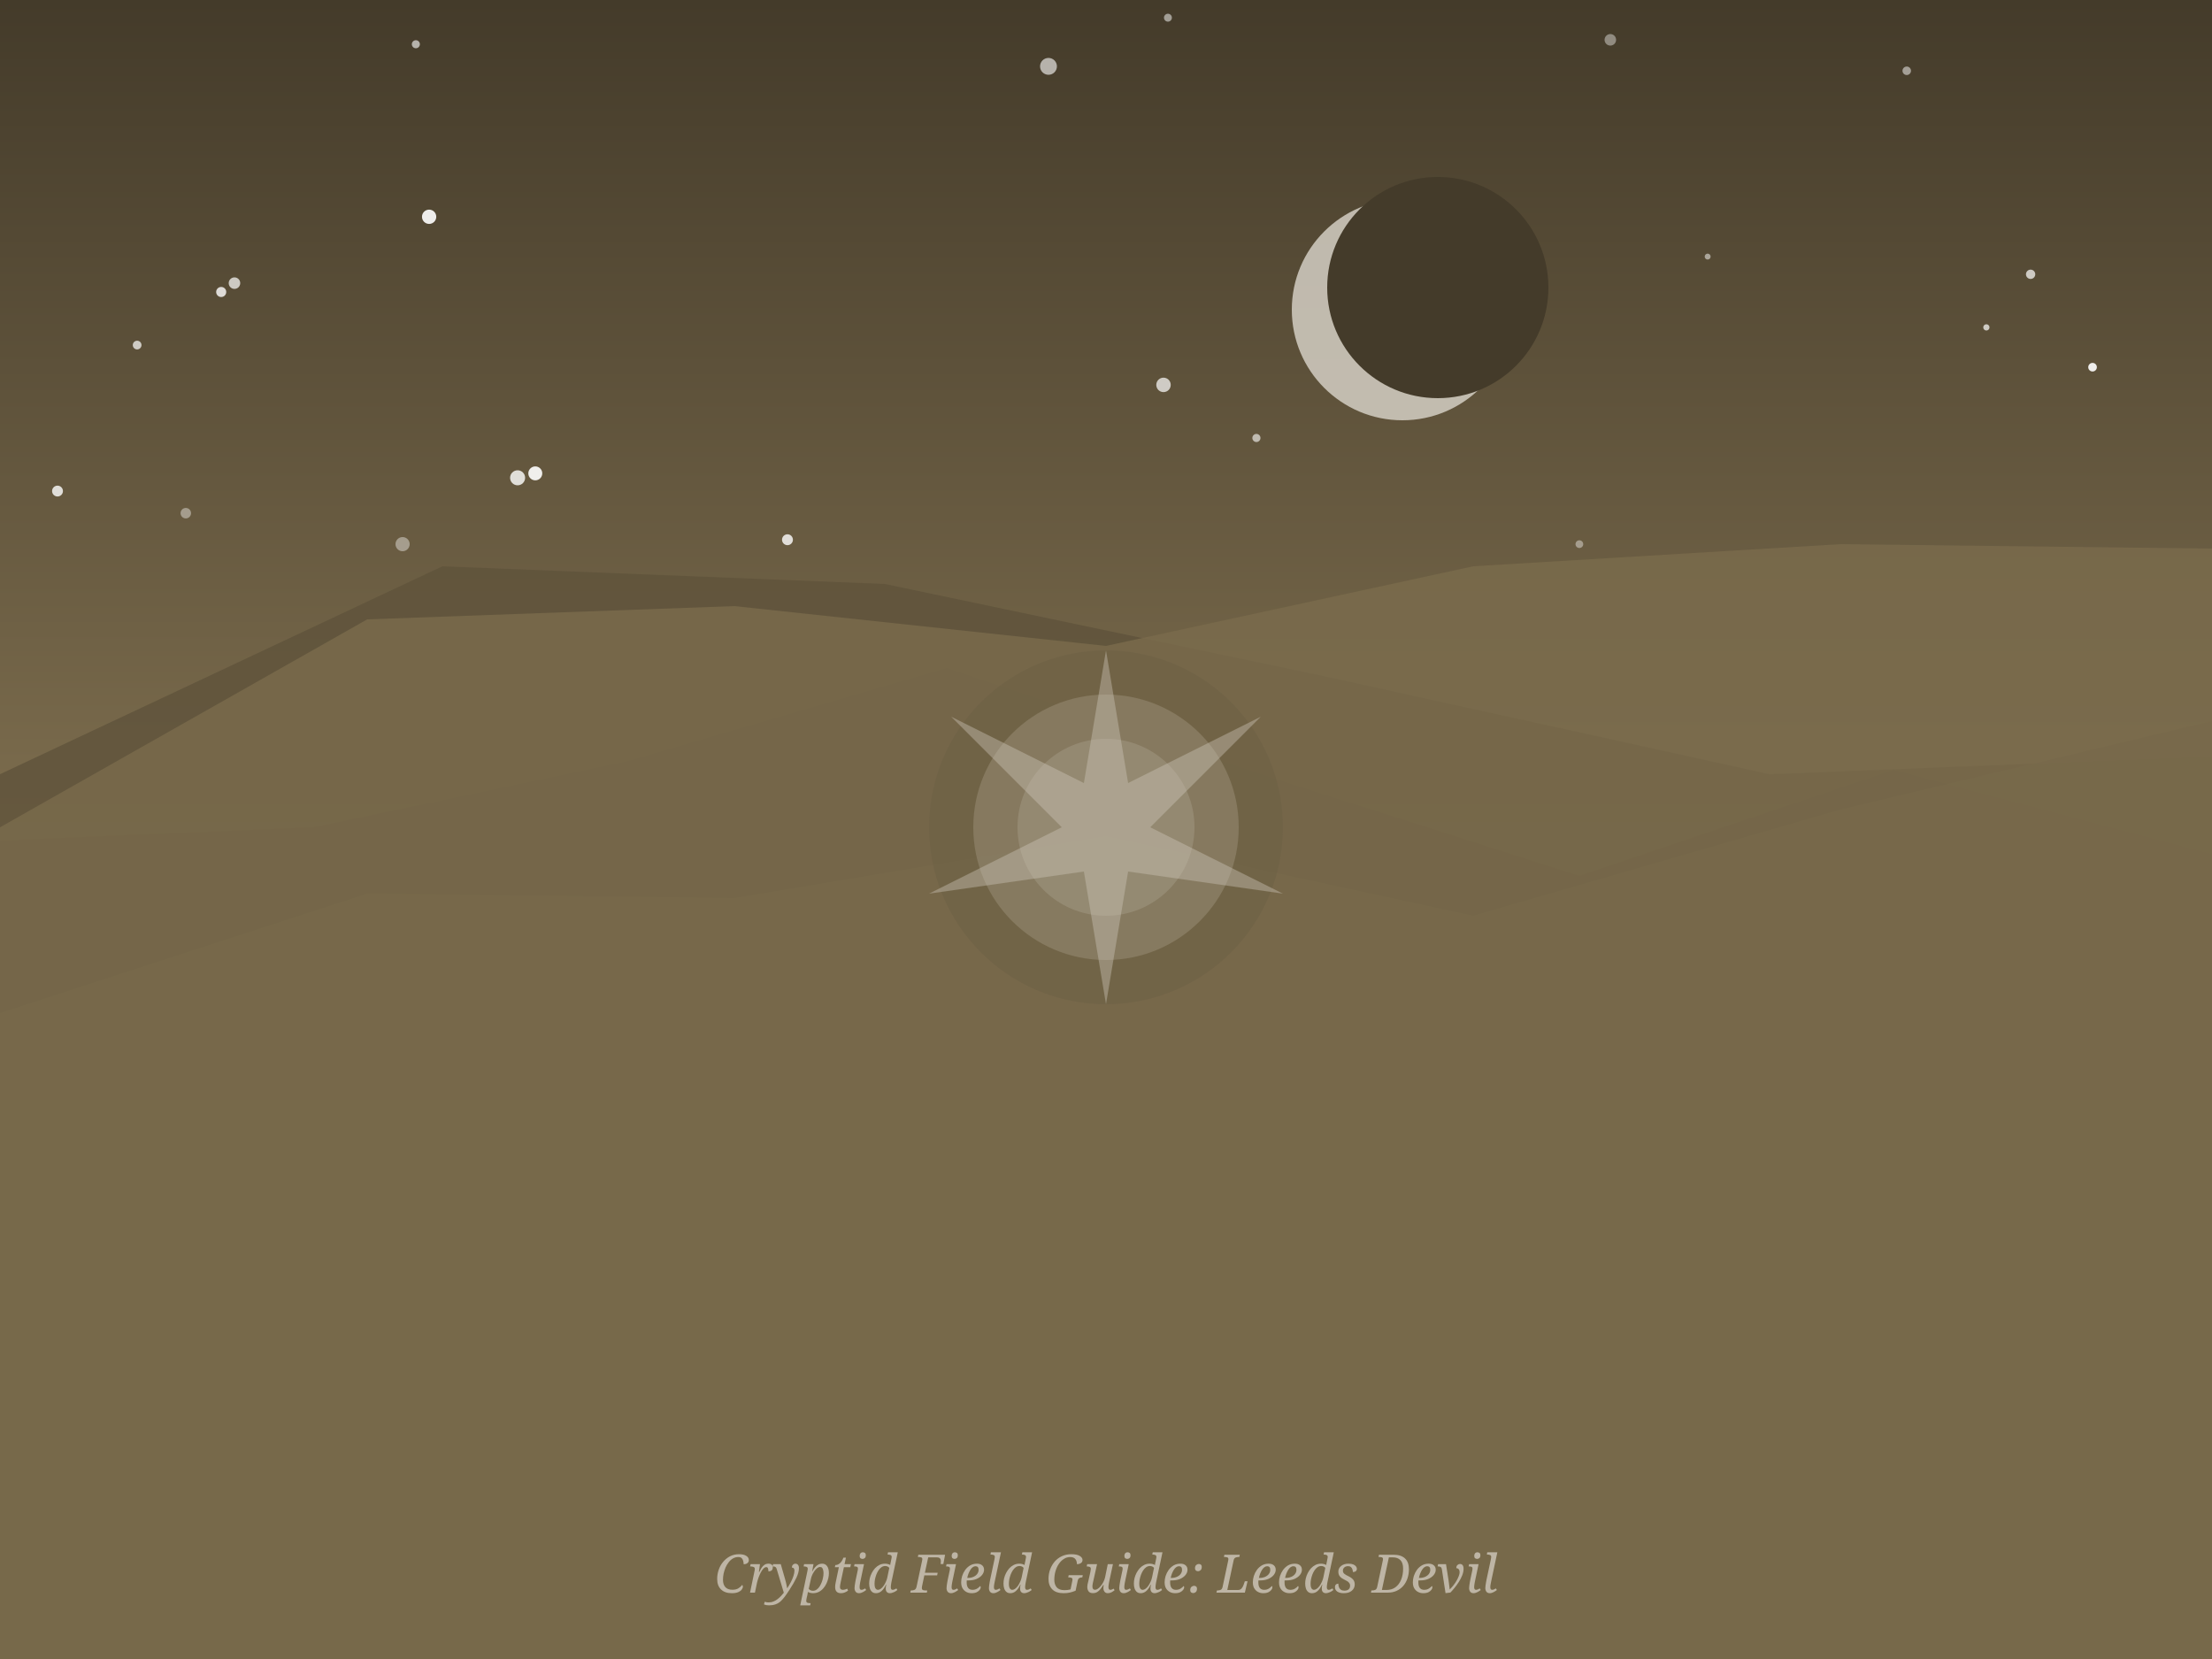
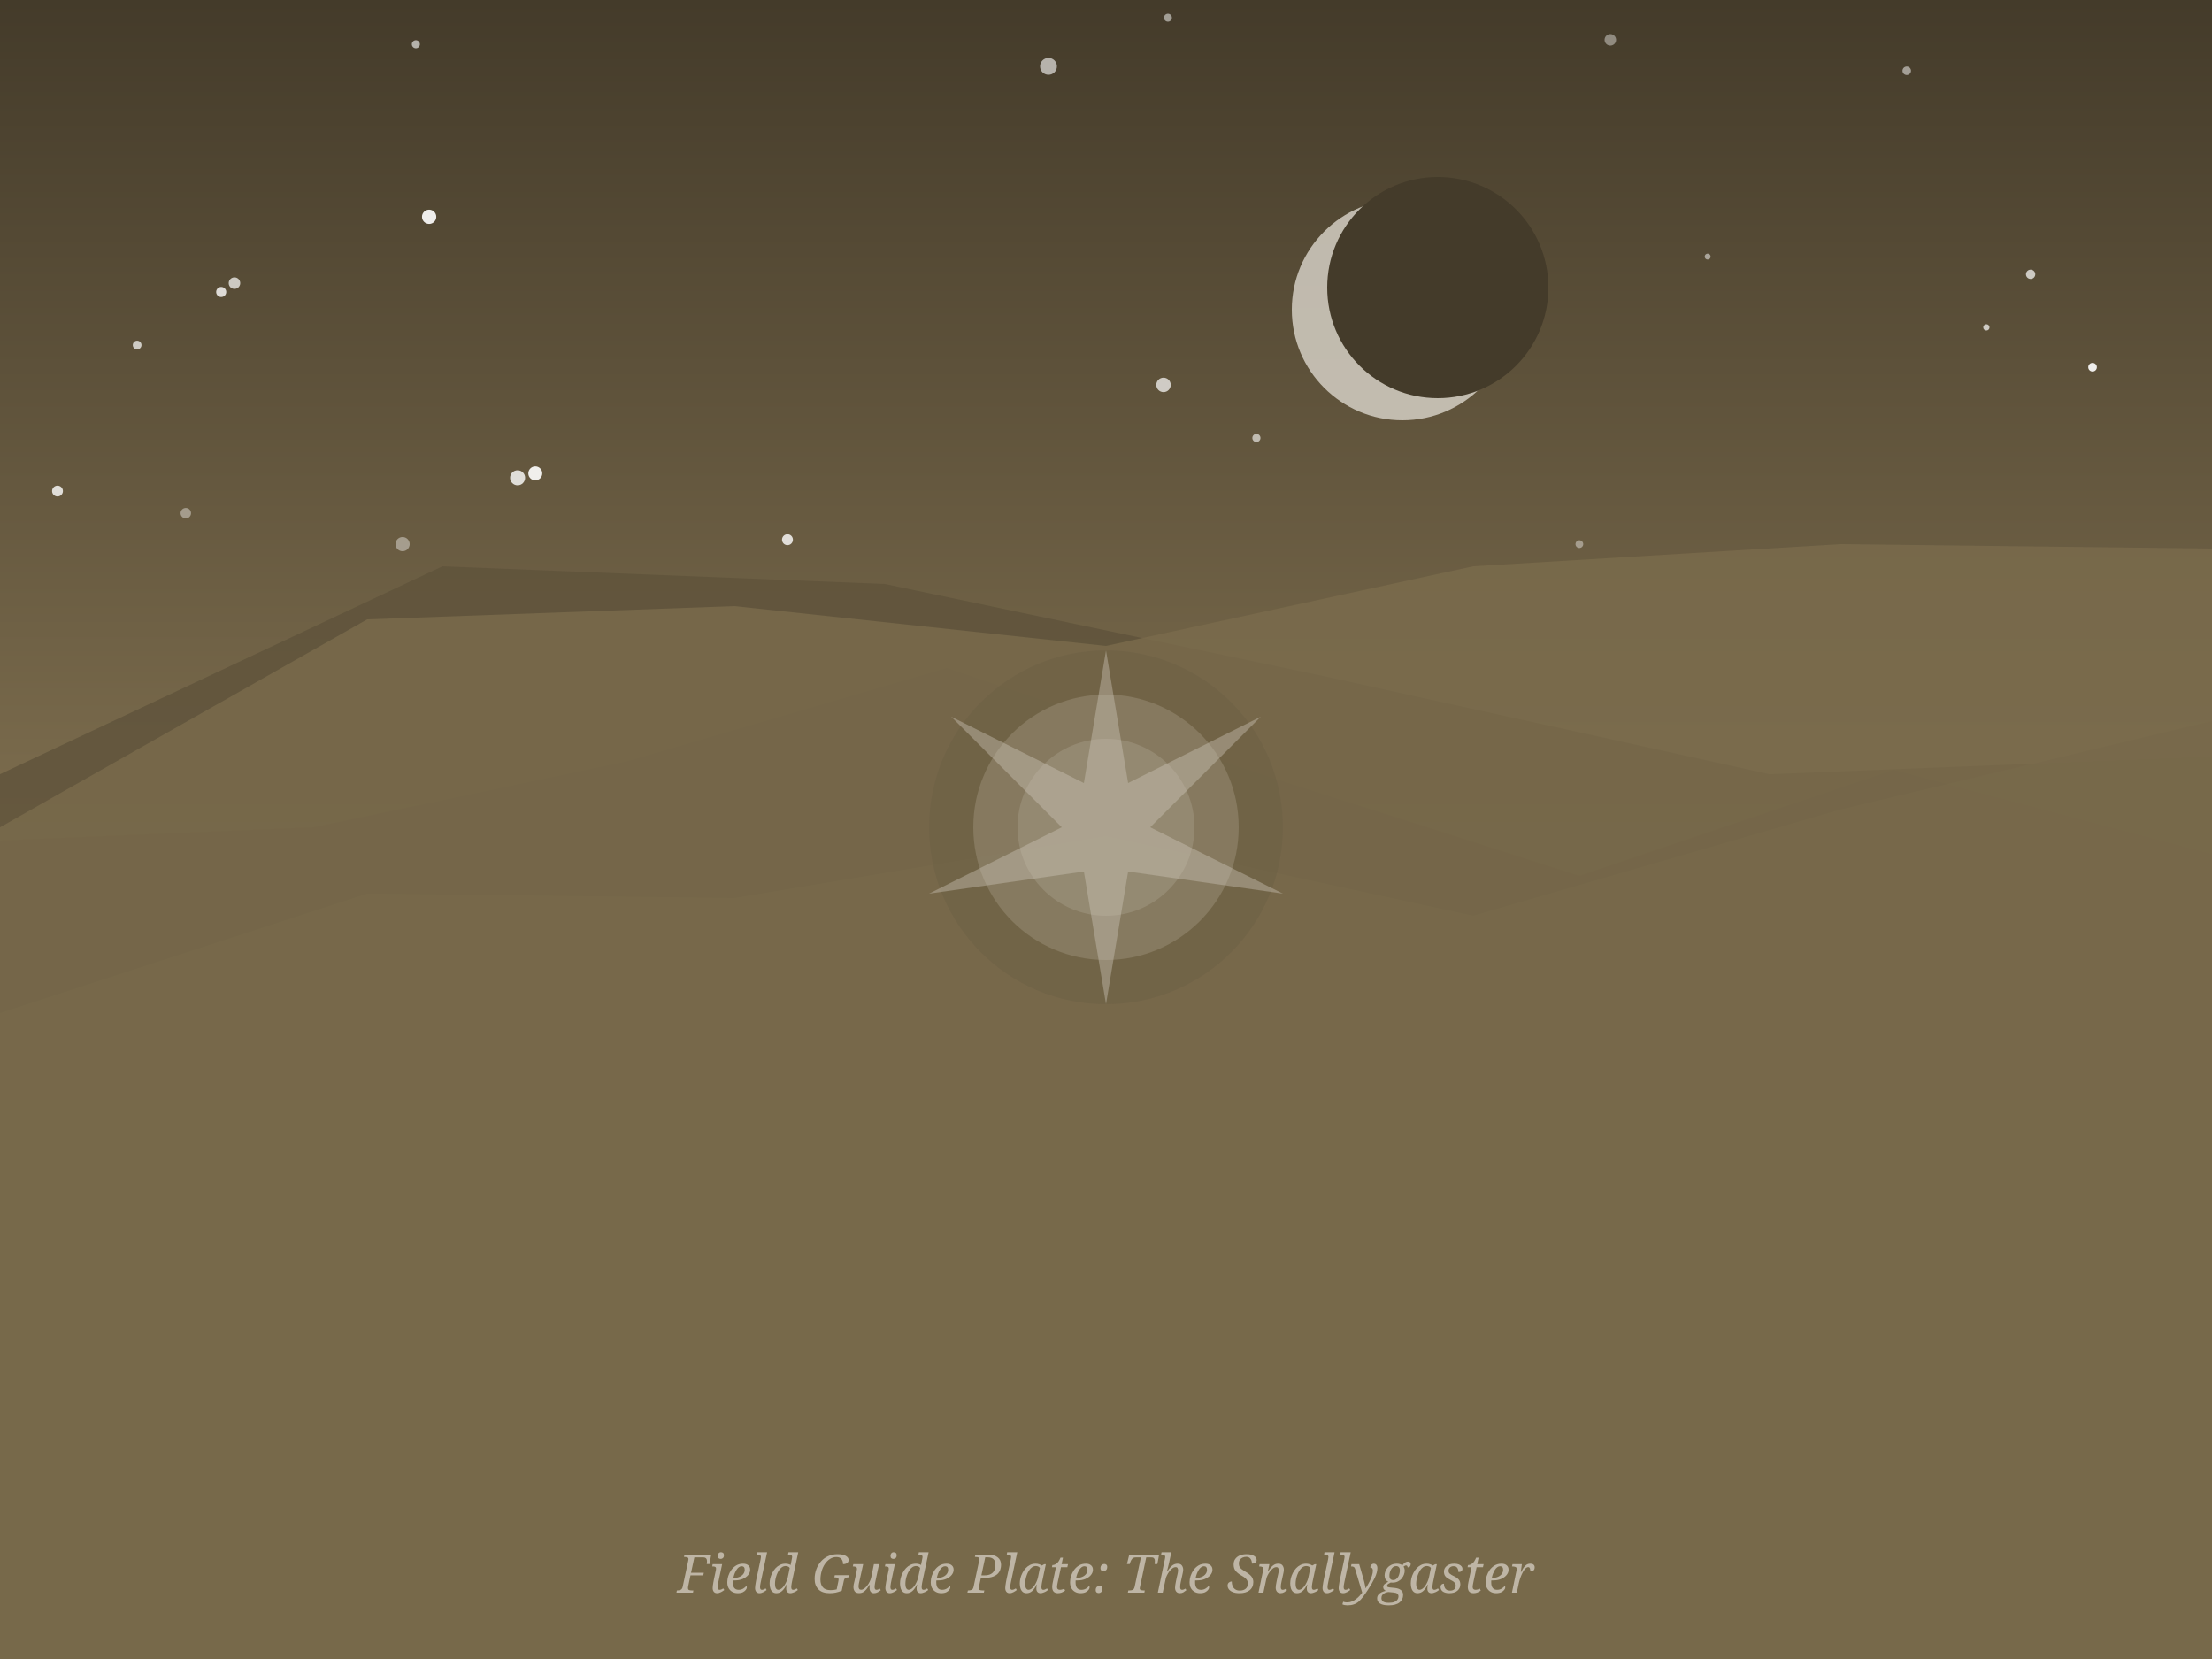
<svg xmlns="http://www.w3.org/2000/svg" viewBox="0 0 500 375" width="500" height="375">
  <defs>
    <linearGradient id="sky-pine-jersey-devil" x1="0" y1="0" x2="0" y2="1">
      <stop offset="0%" stop-color="#443b2a" />
      <stop offset="60%" stop-color="#887755" />
      <stop offset="100%" stop-color="#b7ad99" />
    </linearGradient>
  </defs>
  <rect width="500" height="375" fill="url(#sky-pine-jersey-devil)" />
  <circle cx="91" cy="123" r="1.603" fill="white" opacity="0.4" />
  <circle cx="459" cy="62" r="1.053" fill="white" opacity="0.7" />
  <circle cx="50" cy="66" r="1.141" fill="white" opacity="0.8" />
  <circle cx="386" cy="58" r="0.668" fill="white" opacity="0.5" />
  <circle cx="449" cy="74" r="0.707" fill="white" opacity="0.7" />
  <circle cx="42" cy="116" r="1.186" fill="white" opacity="0.4" />
  <circle cx="284" cy="99" r="0.919" fill="white" opacity="0.6" />
  <circle cx="473" cy="83" r="0.975" fill="white" opacity="0.9" />
  <circle cx="237" cy="15" r="1.907" fill="white" opacity="0.6" />
  <circle cx="94" cy="10" r="0.909" fill="white" opacity="0.6" />
  <circle cx="264" cy="4" r="0.895" fill="white" opacity="0.5" />
  <circle cx="31" cy="78" r="0.986" fill="white" opacity="0.7" />
  <circle cx="53" cy="64" r="1.304" fill="white" opacity="0.7" />
  <circle cx="13" cy="111" r="1.228" fill="white" opacity="0.8" />
  <circle cx="178" cy="122" r="1.232" fill="white" opacity="0.8" />
  <circle cx="364" cy="9" r="1.304" fill="white" opacity="0.4" />
  <circle cx="263" cy="87" r="1.635" fill="white" opacity="0.7" />
  <circle cx="121" cy="107" r="1.577" fill="white" opacity="0.9" />
  <circle cx="431" cy="16" r="0.962" fill="white" opacity="0.5" />
  <circle cx="117" cy="108" r="1.699" fill="white" opacity="0.8" />
  <circle cx="97" cy="49" r="1.616" fill="white" opacity="0.9" />
  <circle cx="357" cy="123" r="0.873" fill="white" opacity="0.4" />
  <circle cx="317" cy="70" r="25" fill="#dbd6cc" opacity="0.8" />
  <circle cx="325" cy="65" r="25" fill="#443b2a" />
  <polygon points="0,375 0,190 71,187 142,172 214,151 285,175 357,198 428,174 500,193 500,375" fill="#514733" opacity="0.8" />
  <polygon points="0,375 0,175 100,128 200,132 300,153 400,175 500,171 500,375" fill="#5f533b" opacity="0.8" />
  <polygon points="0,375 0,229 83,202 166,203 250,189 333,207 416,183 500,163 500,375" fill="#6c5f44" opacity="0.8" />
  <polygon points="0,375 0,187 83,140 166,137 250,146 333,128 416,123 500,124 500,375" fill="#7a6b4c" opacity="0.8" />
  <g transform="translate(250,187)">
    <circle cx="0" cy="0" r="40" fill="#6c5f44" opacity="0.5" />
    <circle cx="0" cy="0" r="30" fill="#b7ad99" opacity="0.3" />
    <circle cx="0" cy="0" r="20" fill="#cfc8bb" opacity="0.2" />
    <path d="M0,-40 L5,-10 L35,-25 L10,0 L40,15 L5,10 L0,40 L-5,10 L-40,15 L-10,0 L-35,-25 L-5,-10 Z" fill="#cfc8bb" opacity="0.4" />
  </g>
-   <text x="250" y="360" text-anchor="middle" fill="#cfc8bb" font-family="Georgia, serif" font-size="12" font-style="italic" opacity="0.8">Cryptid Field Guide: Leeds Devil</text>
+   <text x="250" y="360" text-anchor="middle" fill="#cfc8bb" font-family="Georgia, serif" font-size="12" font-style="italic" opacity="0.8">Field Guide Plate: The Snallygaster</text>
</svg>
